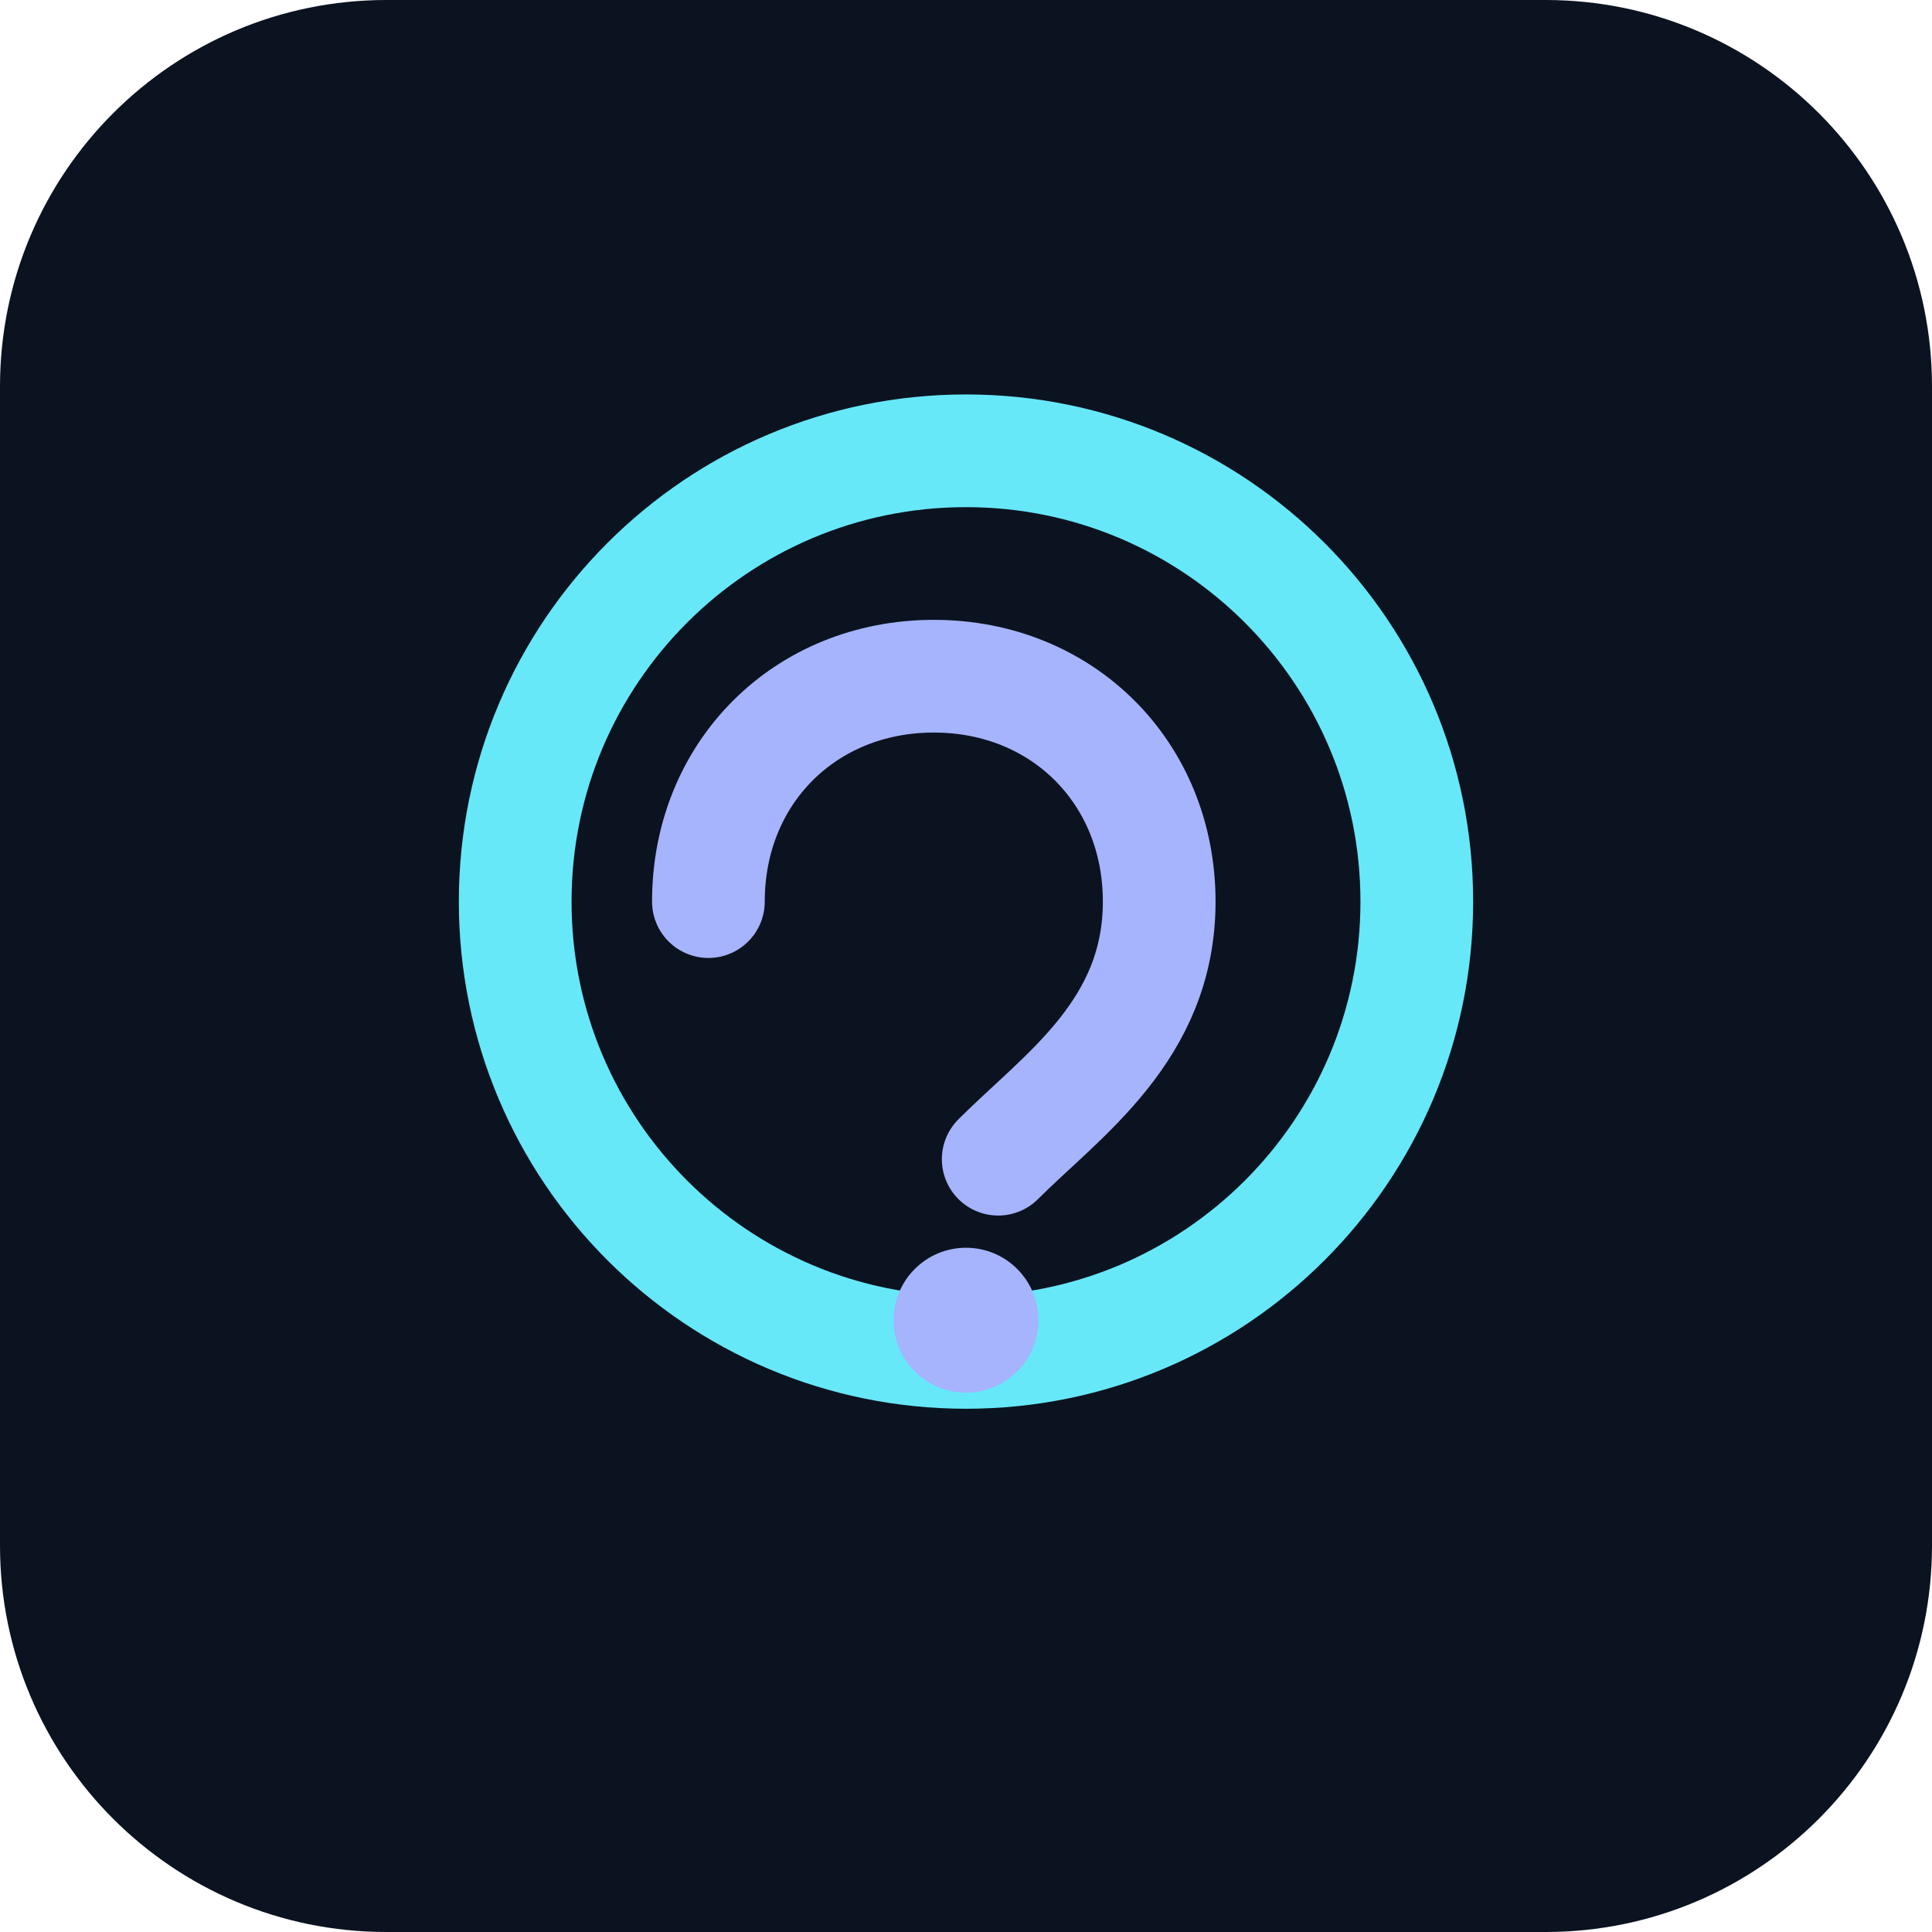
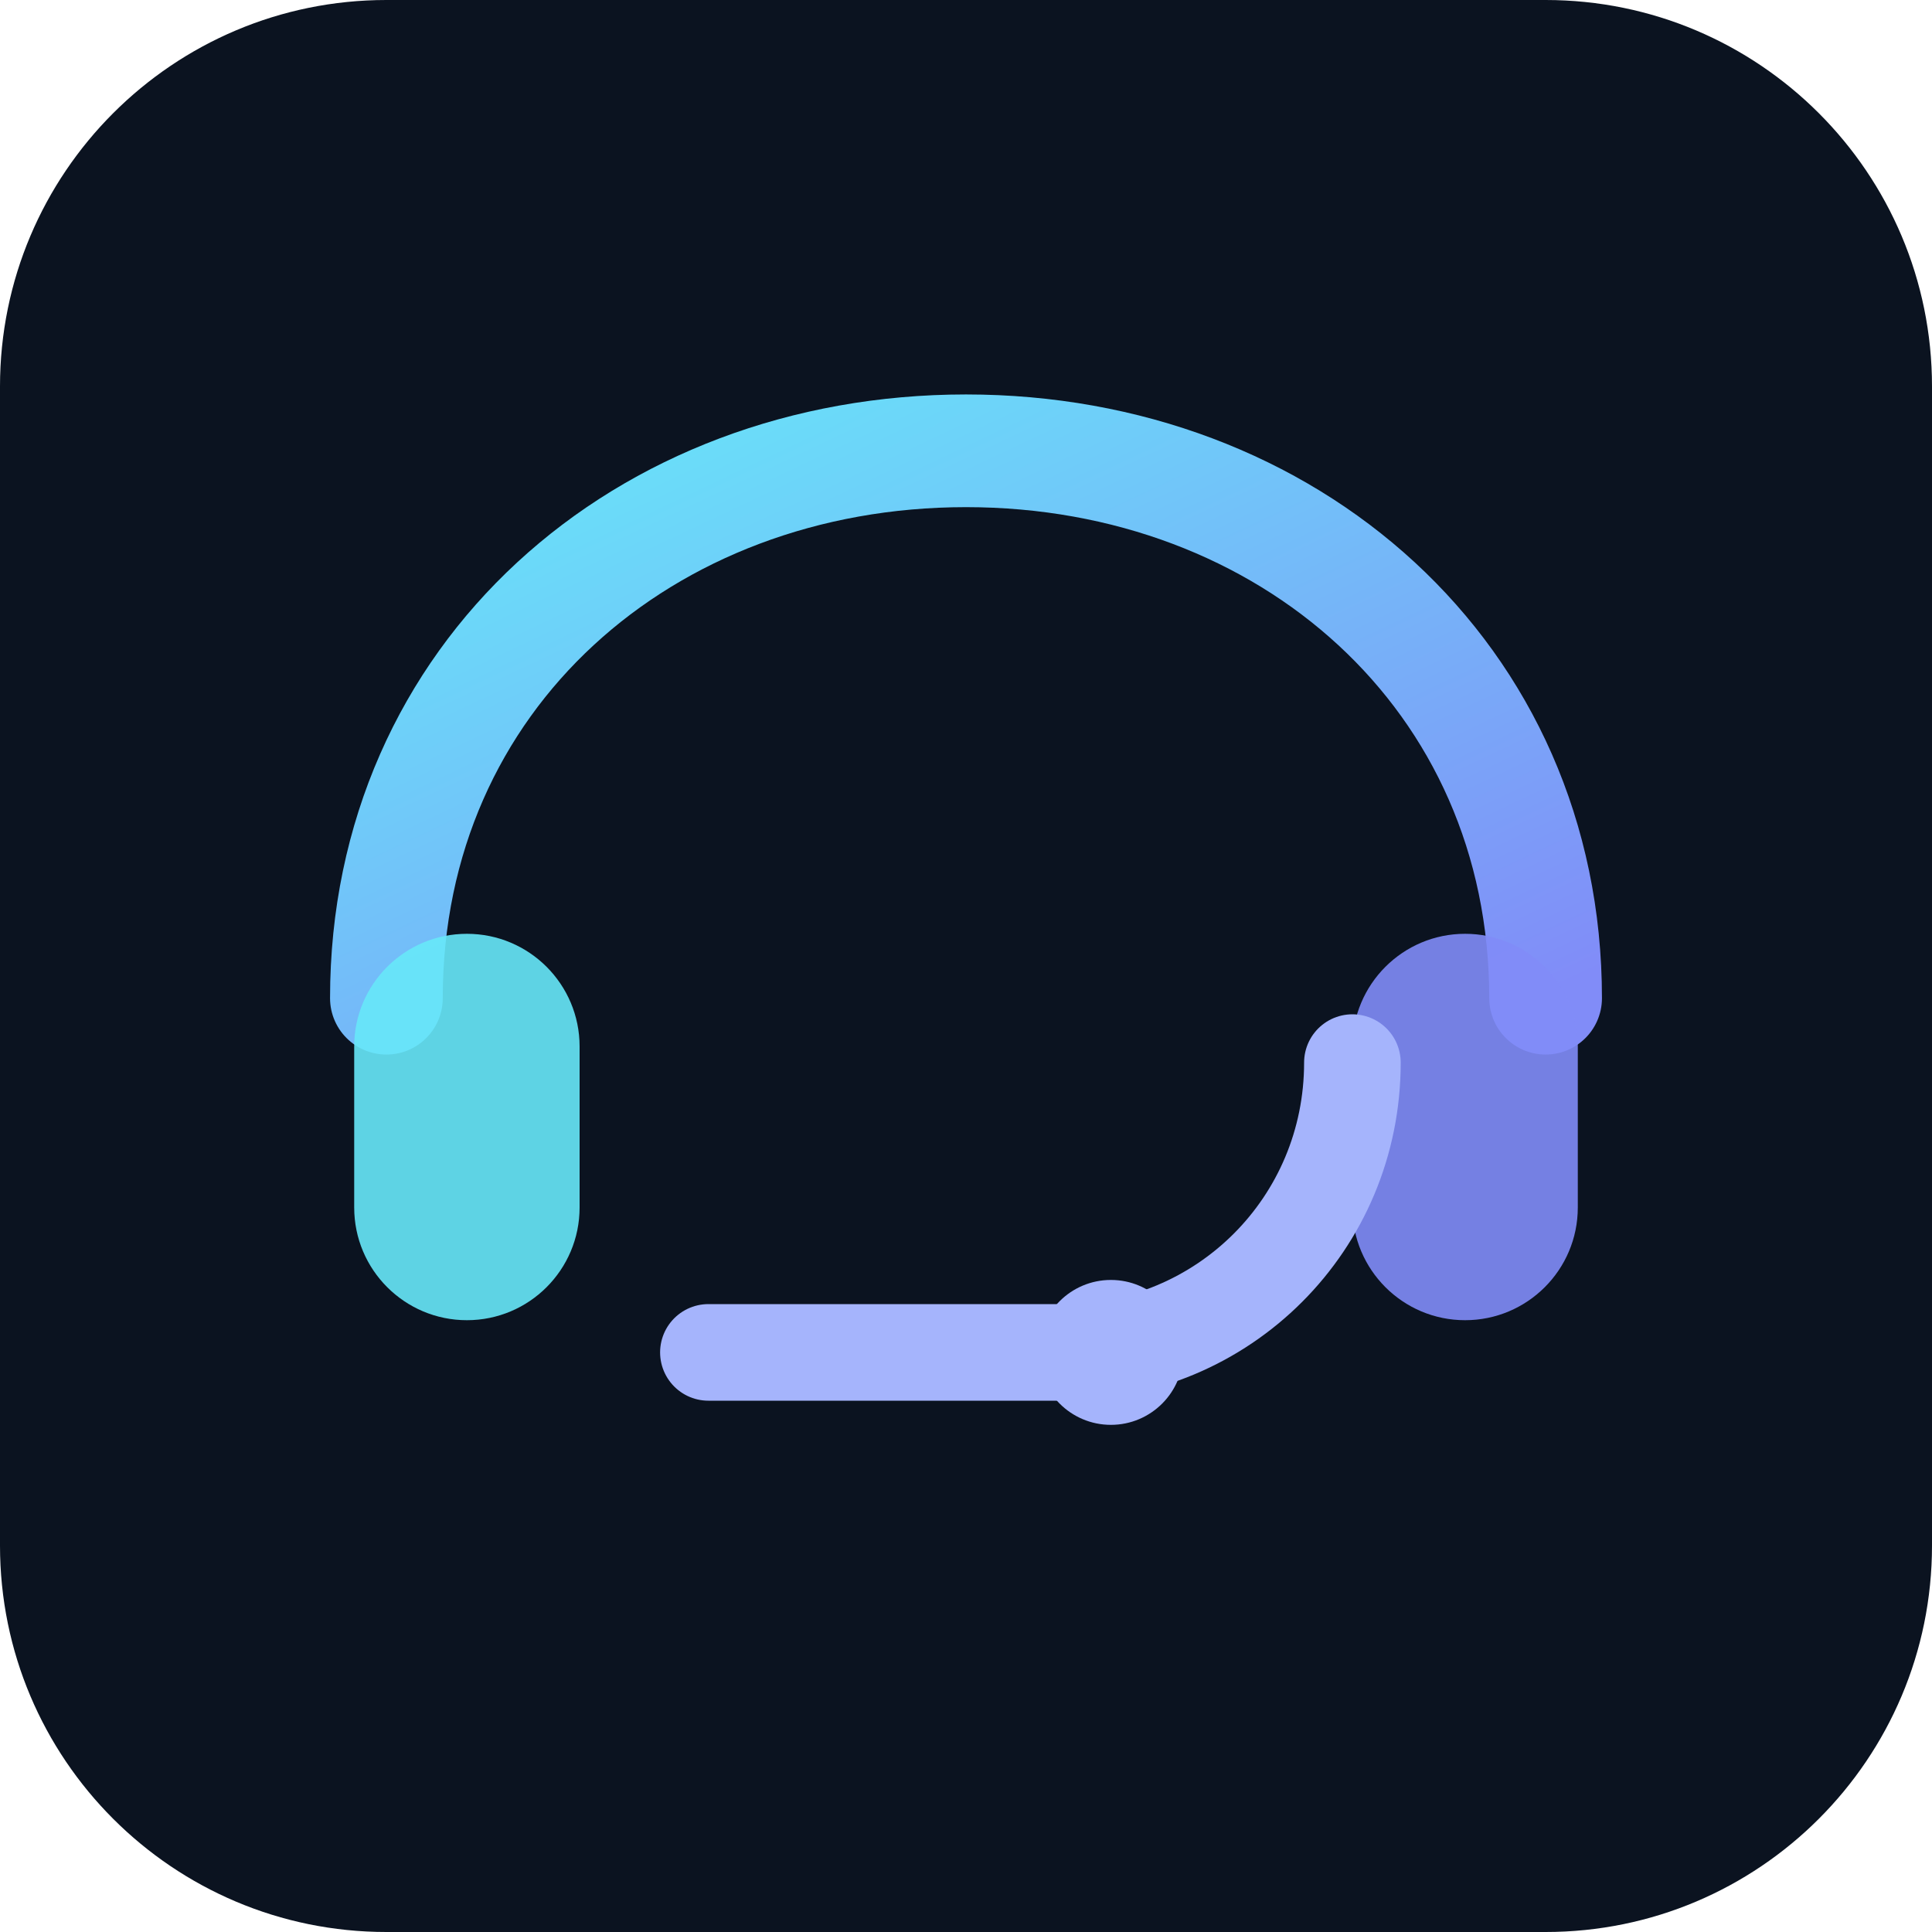
<svg xmlns="http://www.w3.org/2000/svg" viewBox="0 0 120 120">
+   <defs>
+     <linearGradient id="s1" x1="0" y1="0" x2="1" y2="1">
+       <stop offset="0%" stop-color="#67e8f9" />
+       <stop offset="100%" stop-color="#818cf8" />
+     </linearGradient>
+   </defs>
  <rect width="120" height="120" rx="24" fill="#0b1320" />
-   <circle cx="60" cy="56" r="28" fill="none" stroke="#67e8f9" stroke-width="7" />
-   <path d="M44 56 C44 48 50 42 58 42 C66 42 72 48 72 56 C72 64 66 68 62 72" fill="none" stroke="#a5b4fc" stroke-width="7" stroke-linecap="round" />
-   <circle cx="60" cy="82" r="4.5" fill="#a5b4fc" />
+   <path d="M24 62 C24 42 40 28 60 28 C80 28 96 42 96 62" fill="none" stroke="url(#s1)" stroke-width="7" stroke-linecap="round" />
+   <rect x="22" y="58" width="14" height="24" rx="7" fill="#67e8f9" opacity="0.9" />
+   <rect x="84" y="58" width="14" height="24" rx="7" fill="#818cf8" opacity="0.9" />
+   <path d="M44 84 H66 C76 84 84 76 84 66" fill="none" stroke="#a5b4fc" stroke-width="6" stroke-linecap="round" />
+   <circle cx="69" cy="84" r="4.5" fill="#a5b4fc" />
</svg>
